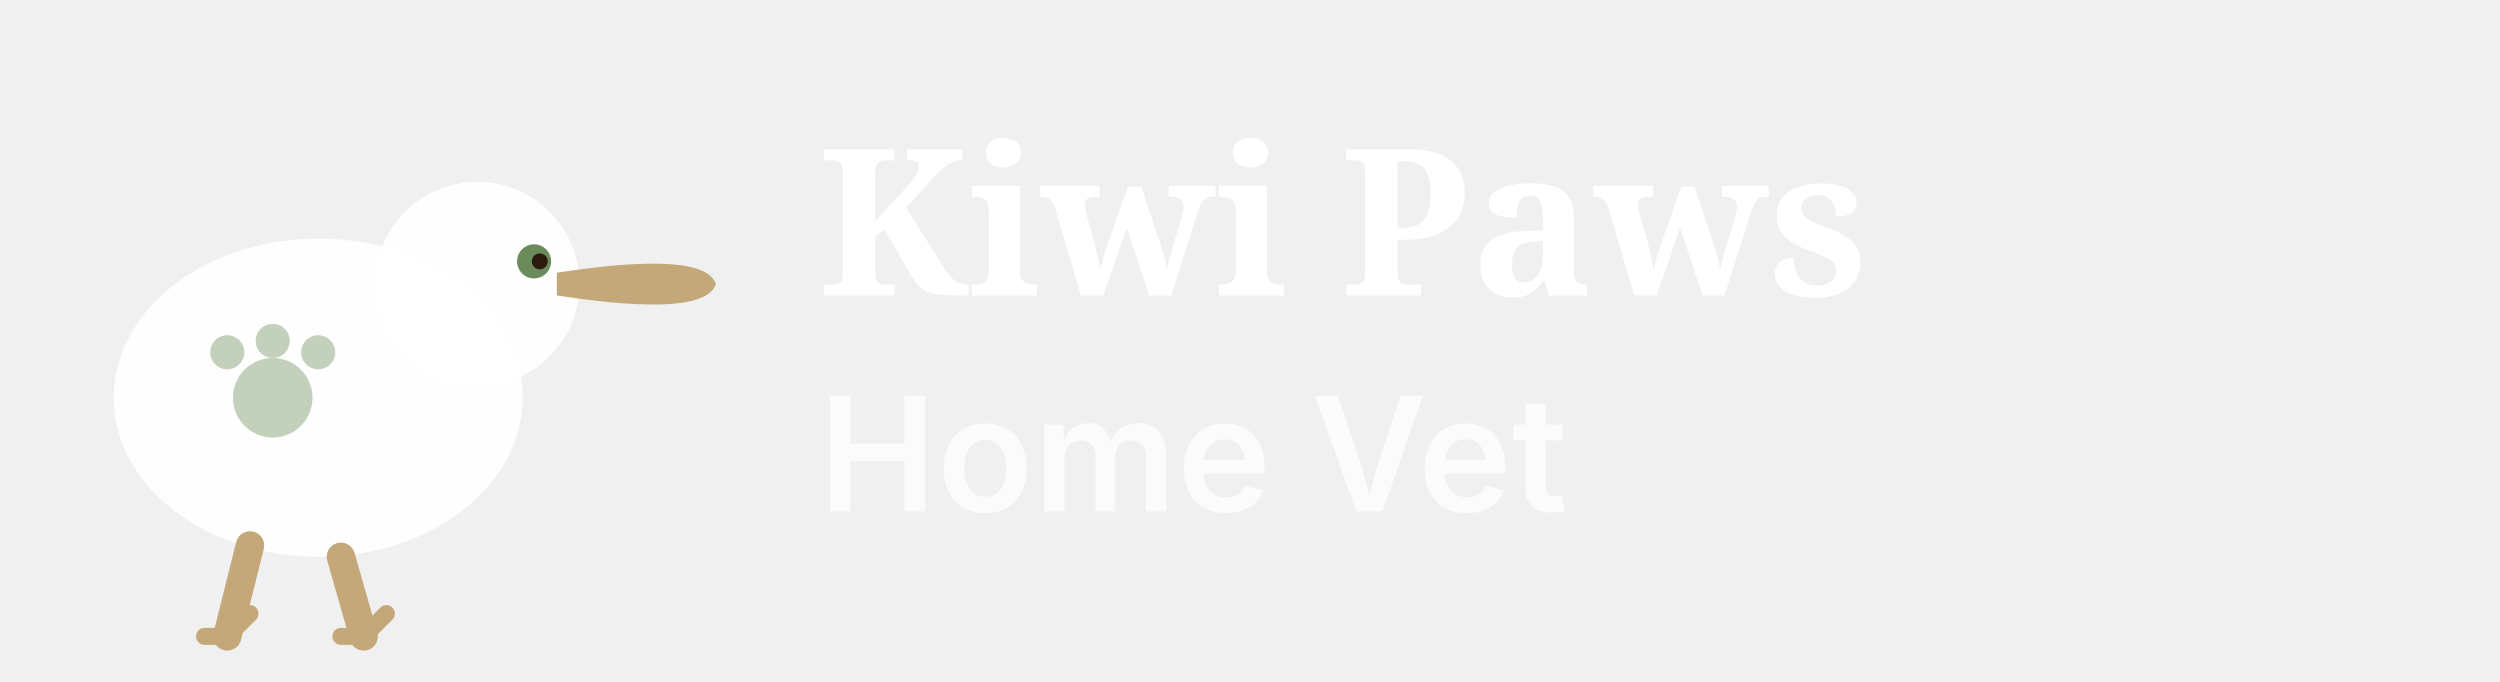
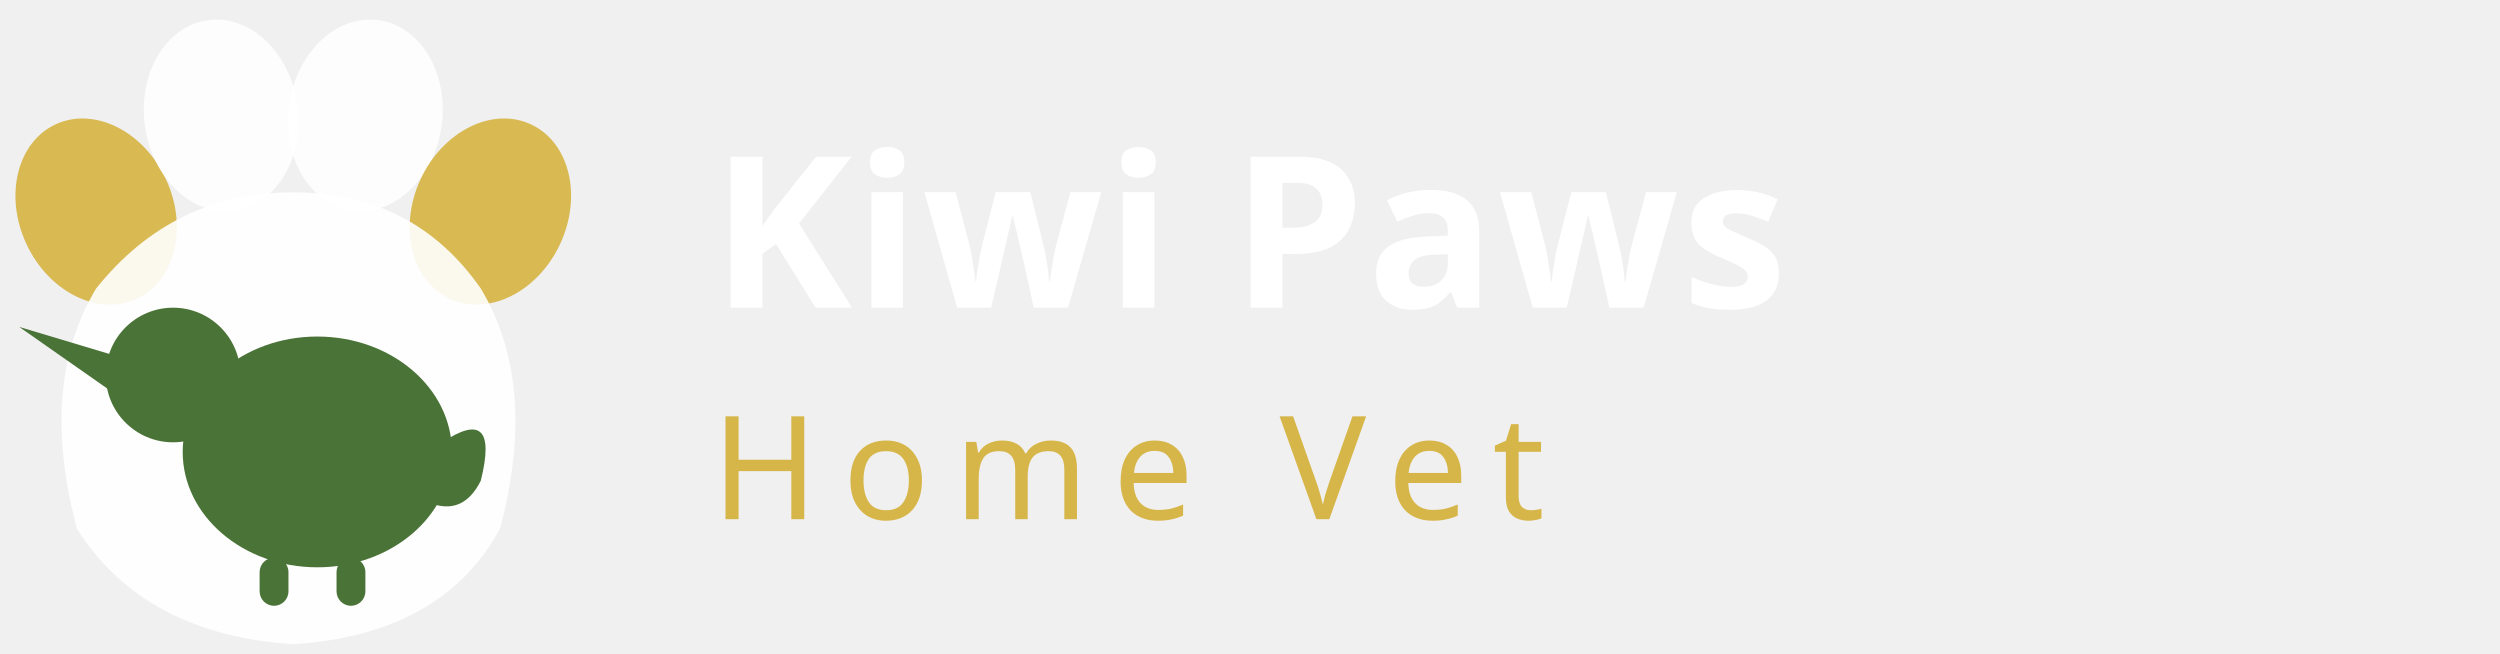
- <svg xmlns="http://www.w3.org/2000/svg" viewBox="0 0 220 60" width="220" height="60">
-   <ellipse cx="28" cy="35" rx="18" ry="14" fill="white" fill-opacity="0.9" />
-   <circle cx="42" cy="25" r="9" fill="white" fill-opacity="0.9" />
-   <path d="M49 24 Q62 22 63 25 Q62 28 49 26 Z" fill="#c4a87a" />
-   <circle cx="47" cy="23" r="1.5" fill="#6b8c5a" />
-   <circle cx="47.5" cy="23" r="0.7" fill="#2c1a0e" />
-   <line x1="22" y1="48" x2="20" y2="56" stroke="#c4a87a" stroke-width="2.5" stroke-linecap="round" />
-   <line x1="30" y1="49" x2="32" y2="56" stroke="#c4a87a" stroke-width="2.5" stroke-linecap="round" />
-   <path d="M18 56 L20 56 L22 54" stroke="#c4a87a" stroke-width="1.5" fill="none" stroke-linecap="round" />
-   <path d="M30 56 L32 56 L34 54" stroke="#c4a87a" stroke-width="1.5" fill="none" stroke-linecap="round" />
-   <circle cx="24" cy="35" r="3.5" fill="rgba(107,140,90,0.4)" />
-   <circle cx="20" cy="31" r="1.5" fill="rgba(107,140,90,0.4)" />
-   <circle cx="24" cy="30" r="1.5" fill="rgba(107,140,90,0.4)" />
-   <circle cx="28" cy="31" r="1.5" fill="rgba(107,140,90,0.4)" />
-   <text x="72" y="26" font-family="Playfair Display, Georgia, serif" font-size="18" font-weight="700" fill="white">Kiwi Paws</text>
-   <text x="72" y="45" font-family="Nunito, Inter, system-ui, sans-serif" font-size="14" font-weight="600" fill="rgba(255,255,255,0.75)">Home Vet</text>
+ <svg xmlns="http://www.w3.org/2000/svg" viewBox="0 0 260 68" width="260" height="68">
+   <ellipse cx="10" cy="22" rx="8" ry="10" fill="rgba(212,175,55,0.85)" transform="rotate(-25,10,22)" />
+   <ellipse cx="23" cy="12" rx="8" ry="10" fill="rgba(255,255,255,0.85)" transform="rotate(-8,23,12)" />
+   <ellipse cx="38" cy="12" rx="8" ry="10" fill="rgba(255,255,255,0.85)" transform="rotate(8,38,12)" />
+   <ellipse cx="51" cy="22" rx="8" ry="10" fill="rgba(212,175,55,0.85)" transform="rotate(25,51,22)" />
+   <path d="M8 55 Q4 40 10 30 Q18 20 30.5 20 Q43 20 50 30 Q56 40 52 55 Q46 66 30.5 67 Q15 66 8 55 Z" fill="rgba(255,255,255,0.9)" />
+   <ellipse cx="33" cy="47" rx="14" ry="12" fill="#4A7337" />
+   <circle cx="18" cy="39" r="7" fill="#4A7337" />
+   <path d="M12 37 L2 34 L12 41 Z" fill="#4A7337" />
+   <path d="M46 46 Q52 42 50 50 Q48 54 44 52 Z" fill="#4A7337" />
+   <rect x="27" y="58" width="3" height="5" rx="1.5" fill="#4A7337" />
+   <rect x="35" y="58" width="3" height="5" rx="1.5" fill="#4A7337" />
+   <text x="74" y="32" font-family="Poppins, sans-serif" font-size="22" font-weight="700" fill="white" letter-spacing="0.3">Kiwi Paws</text>
+   <text x="74" y="54" font-family="Poppins, sans-serif" font-size="15" font-weight="500" fill="rgba(212,175,55,0.9)" letter-spacing="2.5">Home Vet</text>
</svg>
